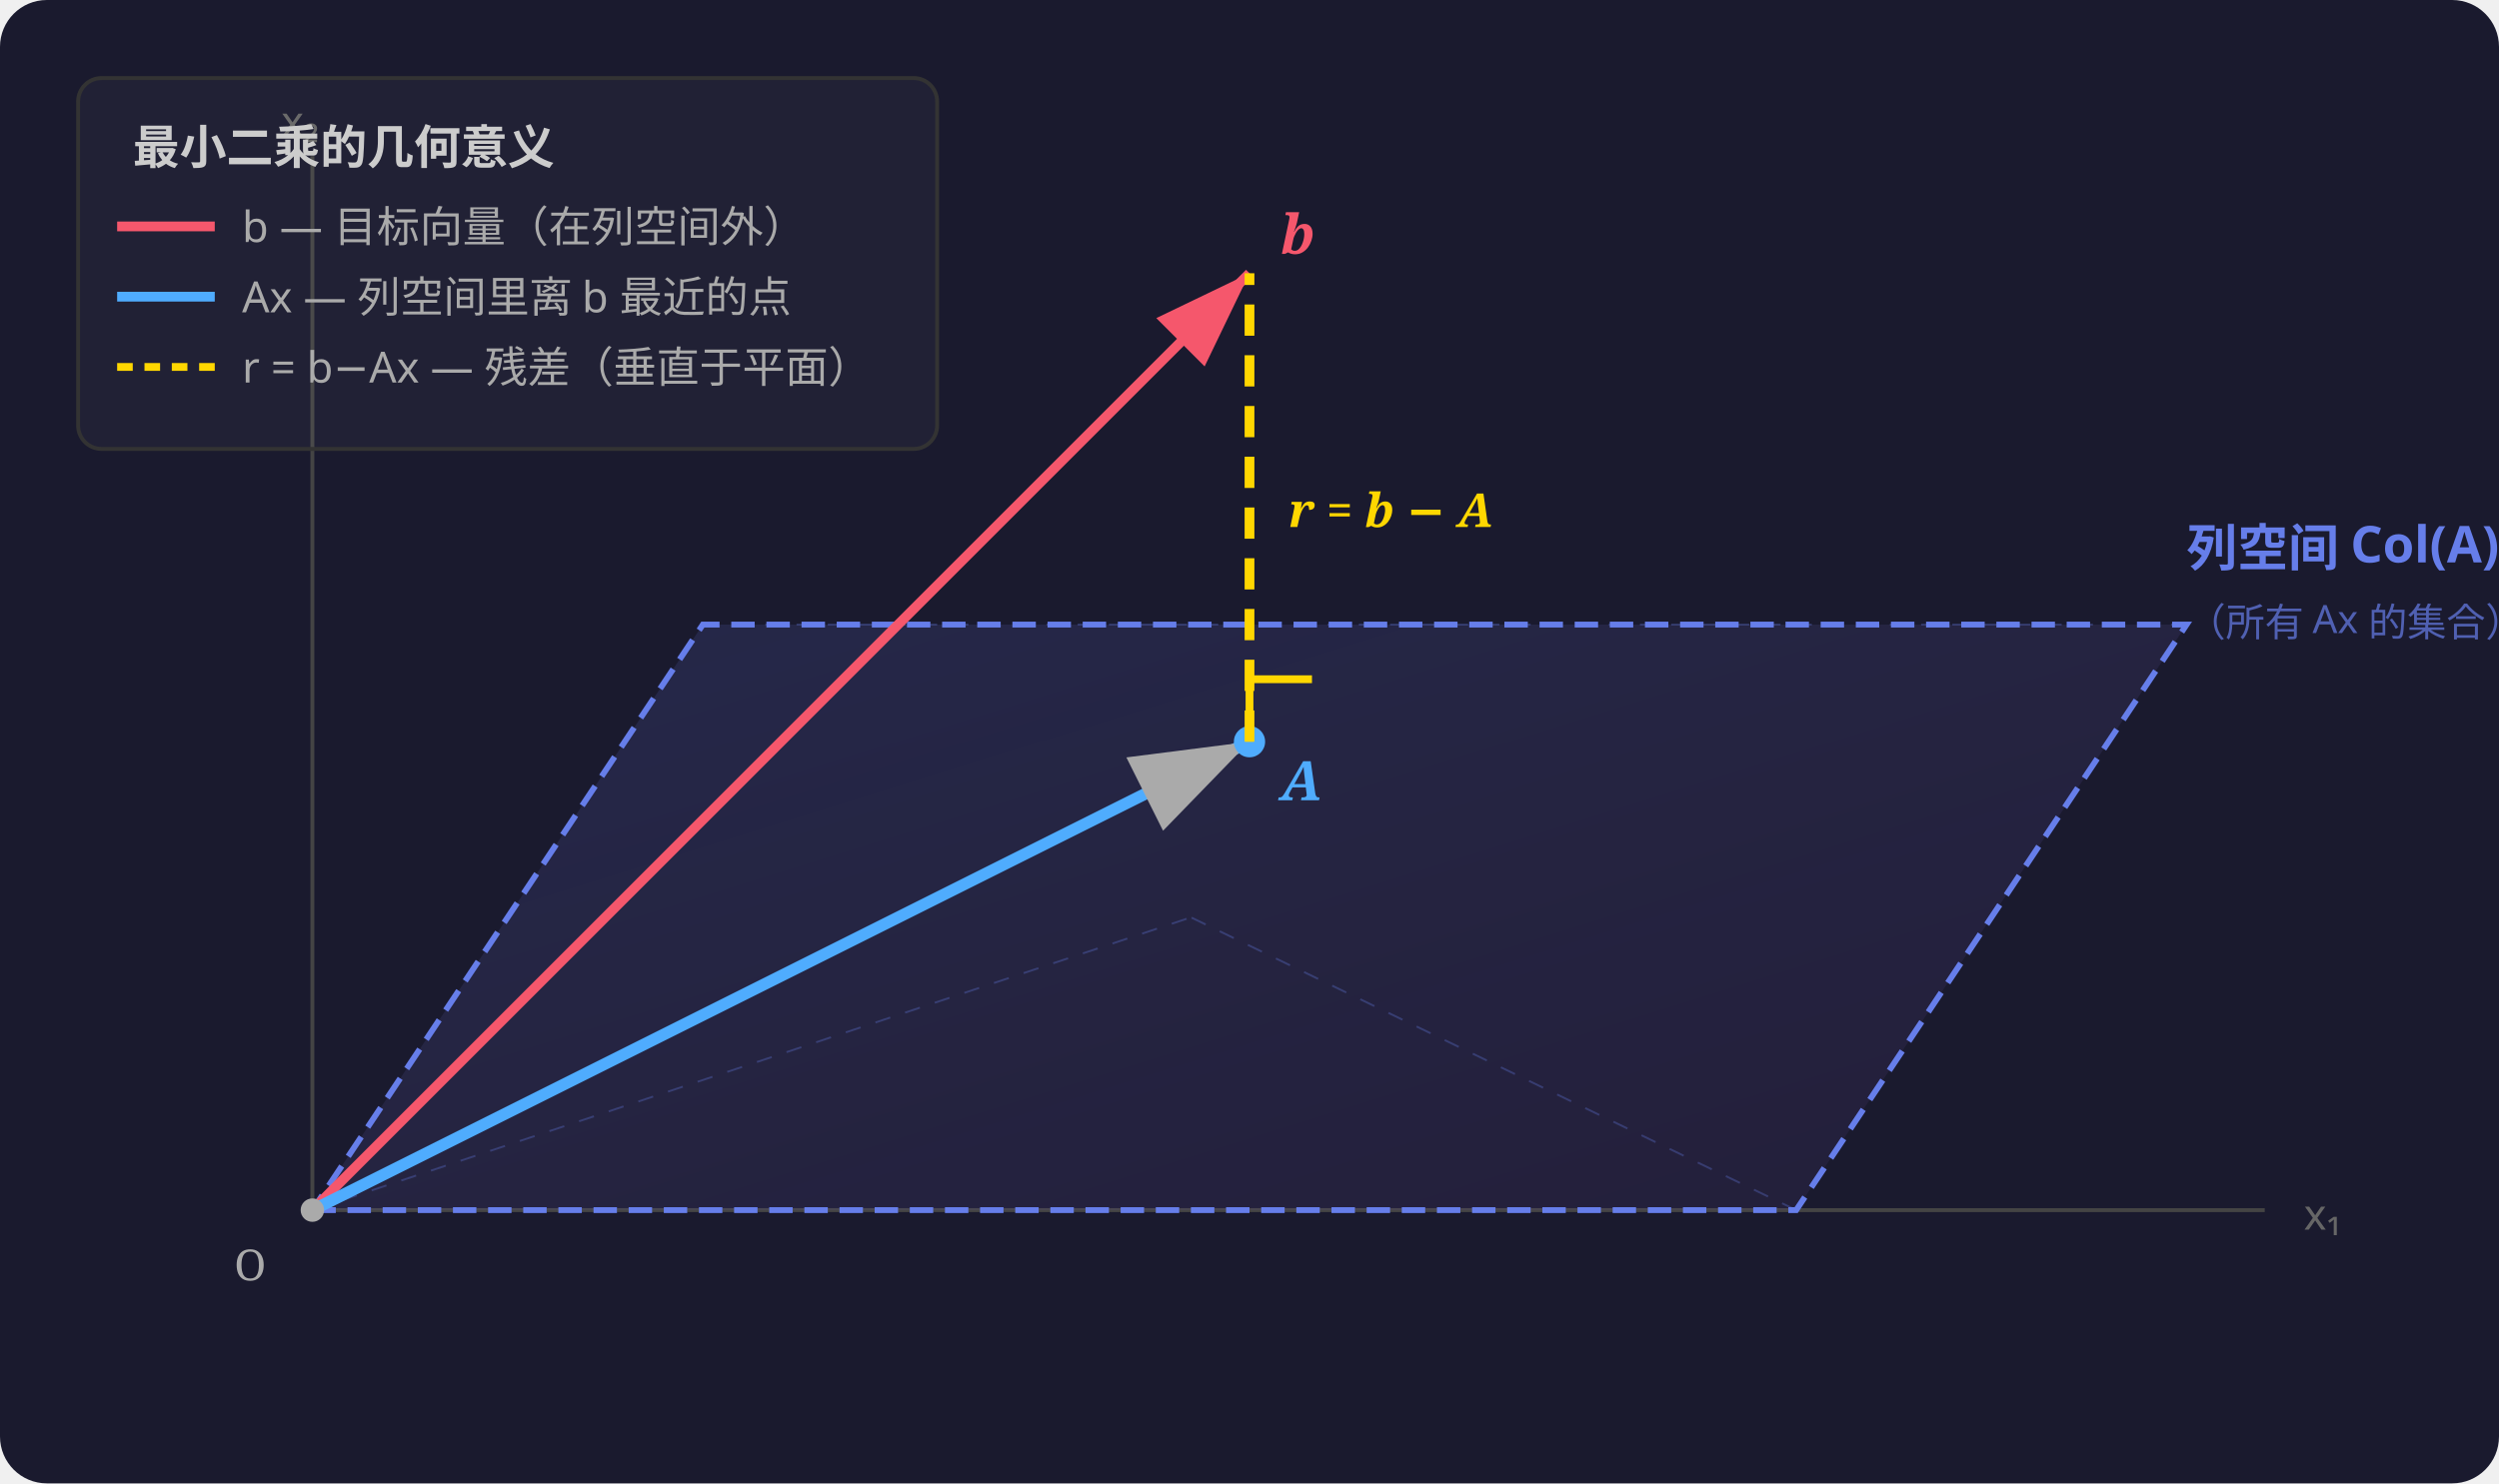
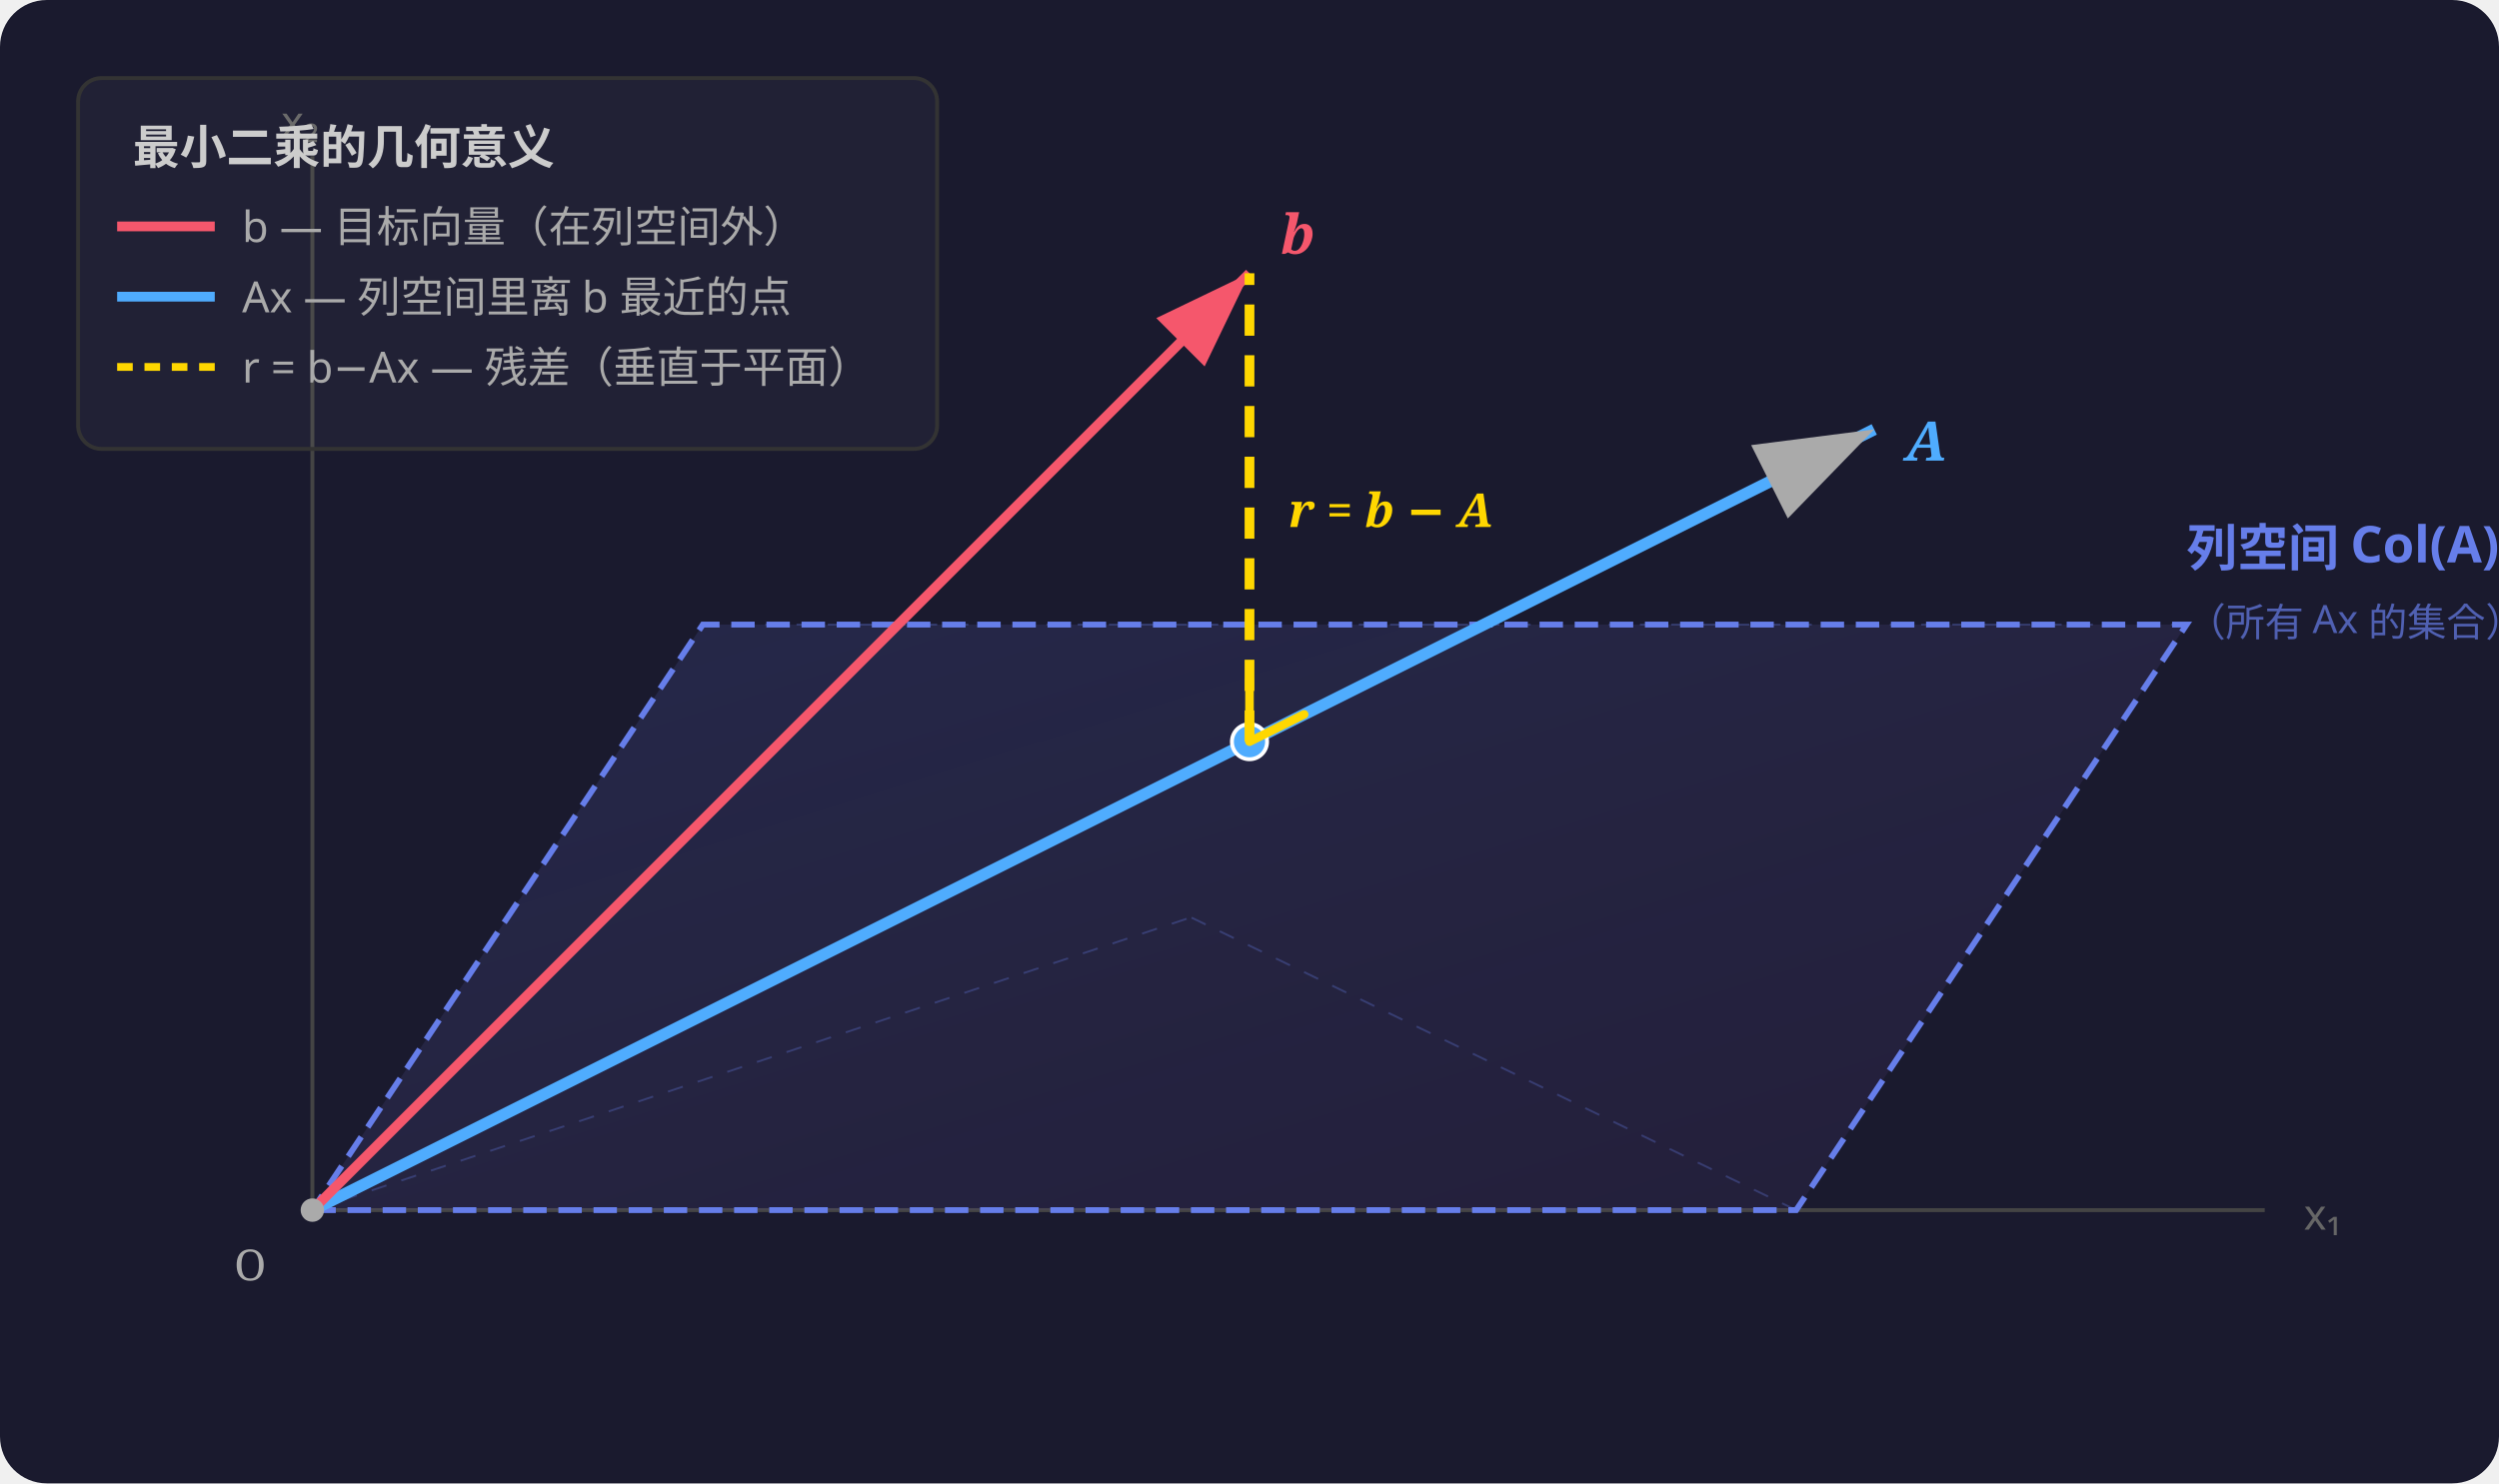
<svg xmlns="http://www.w3.org/2000/svg" viewBox="0 0 640 380" width="100%" style="max-width:640px">
  <defs>
    <linearGradient id="planeGrad" x1="0" y1="0" x2="1" y2="1">
      <stop offset="0%" stop-color="#667eea" stop-opacity="0.15" />
      <stop offset="100%" stop-color="#764ba2" stop-opacity="0.10" />
    </linearGradient>
    <marker id="arrowHead" markerWidth="10" markerHeight="7" refX="10" refY="3.5" orient="auto">
      <polygon points="0,0 10,3.5 0,7" fill="#aaa" />
    </marker>
    <marker id="arrowHeadRed" markerWidth="10" markerHeight="7" refX="10" refY="3.5" orient="auto">
      <polygon points="0,0 10,3.5 0,7" fill="#f5576c" />
    </marker>
  </defs>
  <rect width="640" height="380" fill="#1a1a2e" rx="12" />
  <line x1="80" y1="310" x2="580" y2="310" stroke="#444" stroke-width="1" />
  <line x1="80" y1="310" x2="80" y2="40" stroke="#444" stroke-width="1" />
  <text x="590" y="315" fill="#666" font-size="11" font-family="sans-serif">x₁</text>
  <text x="72" y="35" fill="#666" font-size="11" font-family="sans-serif">x₂</text>
  <polygon points="80,310 460,310 560,160 180,160" fill="url(#planeGrad)" stroke="#667eea" stroke-width="1.5" stroke-dasharray="6,3" />
  <line x1="80" y1="310" x2="305" y2="235" stroke="#667eea" stroke-width="0.5" stroke-dasharray="4,4" opacity="0.3" />
  <line x1="180" y1="160" x2="560" y2="160" stroke="#667eea" stroke-width="0.5" stroke-dasharray="4,4" opacity="0.3" />
  <line x1="460" y1="310" x2="305" y2="235" stroke="#667eea" stroke-width="0.5" stroke-dasharray="4,4" opacity="0.3" />
  <text x="560" y="145" fill="#667eea" font-size="13" font-family="sans-serif" font-weight="bold">列空间 Col(A)</text>
  <text x="560" y="163" fill="#667eea" font-size="10" font-family="sans-serif" opacity="0.7">（所有 Ax 的集合）</text>
+   <line x1="80" y1="310" x2="480" y2="110" stroke="#4facfe" stroke-width="3" marker-end="url(#arrowHead)" />
+   <text x="488" y="118" fill="#4facfe" font-size="14" font-family="serif" font-weight="bold" font-style="italic">A<b>x</b>
+   </text>
+   <circle cx="320" cy="190" r="4.5" fill="#4facfe" stroke="#fff" stroke-width="1" />
  <line x1="80" y1="310" x2="320" y2="70" stroke="#f5576c" stroke-width="2.5" marker-end="url(#arrowHeadRed)" />
  <text x="328" y="65" fill="#f5576c" font-size="14" font-family="serif" font-weight="bold" font-style="italic">b</text>
-   <line x1="80" y1="310" x2="320" y2="190" stroke="#4facfe" stroke-width="3" marker-end="url(#arrowHead)" />
-   <text x="328" y="205" fill="#4facfe" font-size="14" font-family="serif" font-weight="bold" font-style="italic">A<b>x</b>
-   </text>
-   <circle cx="320" cy="190" r="4" fill="#4facfe" />
  <line x1="320" y1="190" x2="320" y2="70" stroke="#ffd700" stroke-width="2.5" stroke-dasharray="8,5" />
  <text x="330" y="135" fill="#ffd700" font-size="12" font-family="serif" font-weight="bold" font-style="italic">r = b − A<b>x</b>
  </text>
-   <polyline points="320,190 320,174 336,174" fill="none" stroke="#ffd700" stroke-width="2" />
+   <polyline points="334,183 320,190 320,174" fill="none" stroke="#ffd700" stroke-width="2.2" stroke-linecap="round" stroke-linejoin="round" />
  <circle cx="80" cy="310" r="3" fill="#aaa" />
  <text x="60" y="328" fill="#aaa" font-size="11" font-family="serif">O</text>
  <rect x="20" y="20" width="220" height="95" rx="6" fill="#ffffff08" stroke="#333" stroke-width="1" />
  <text x="34" y="42" fill="#ccc" font-size="12" font-family="sans-serif" font-weight="bold">最小二乘的几何意义</text>
  <line x1="30" y1="58" x2="55" y2="58" stroke="#f5576c" stroke-width="2.5" />
  <text x="62" y="62" fill="#aaa" font-size="11" font-family="sans-serif">b — 目标向量（在列空间外）</text>
  <line x1="30" y1="76" x2="55" y2="76" stroke="#4facfe" stroke-width="2.5" />
  <text x="62" y="80" fill="#aaa" font-size="11" font-family="sans-serif">Ax — 列空间里离 b 最近的点</text>
  <line x1="30" y1="94" x2="55" y2="94" stroke="#ffd700" stroke-width="2" stroke-dasharray="4,3" />
  <text x="62" y="98" fill="#aaa" font-size="11" font-family="sans-serif">r = b−Ax — 残差（垂直于平面）</text>
</svg>
